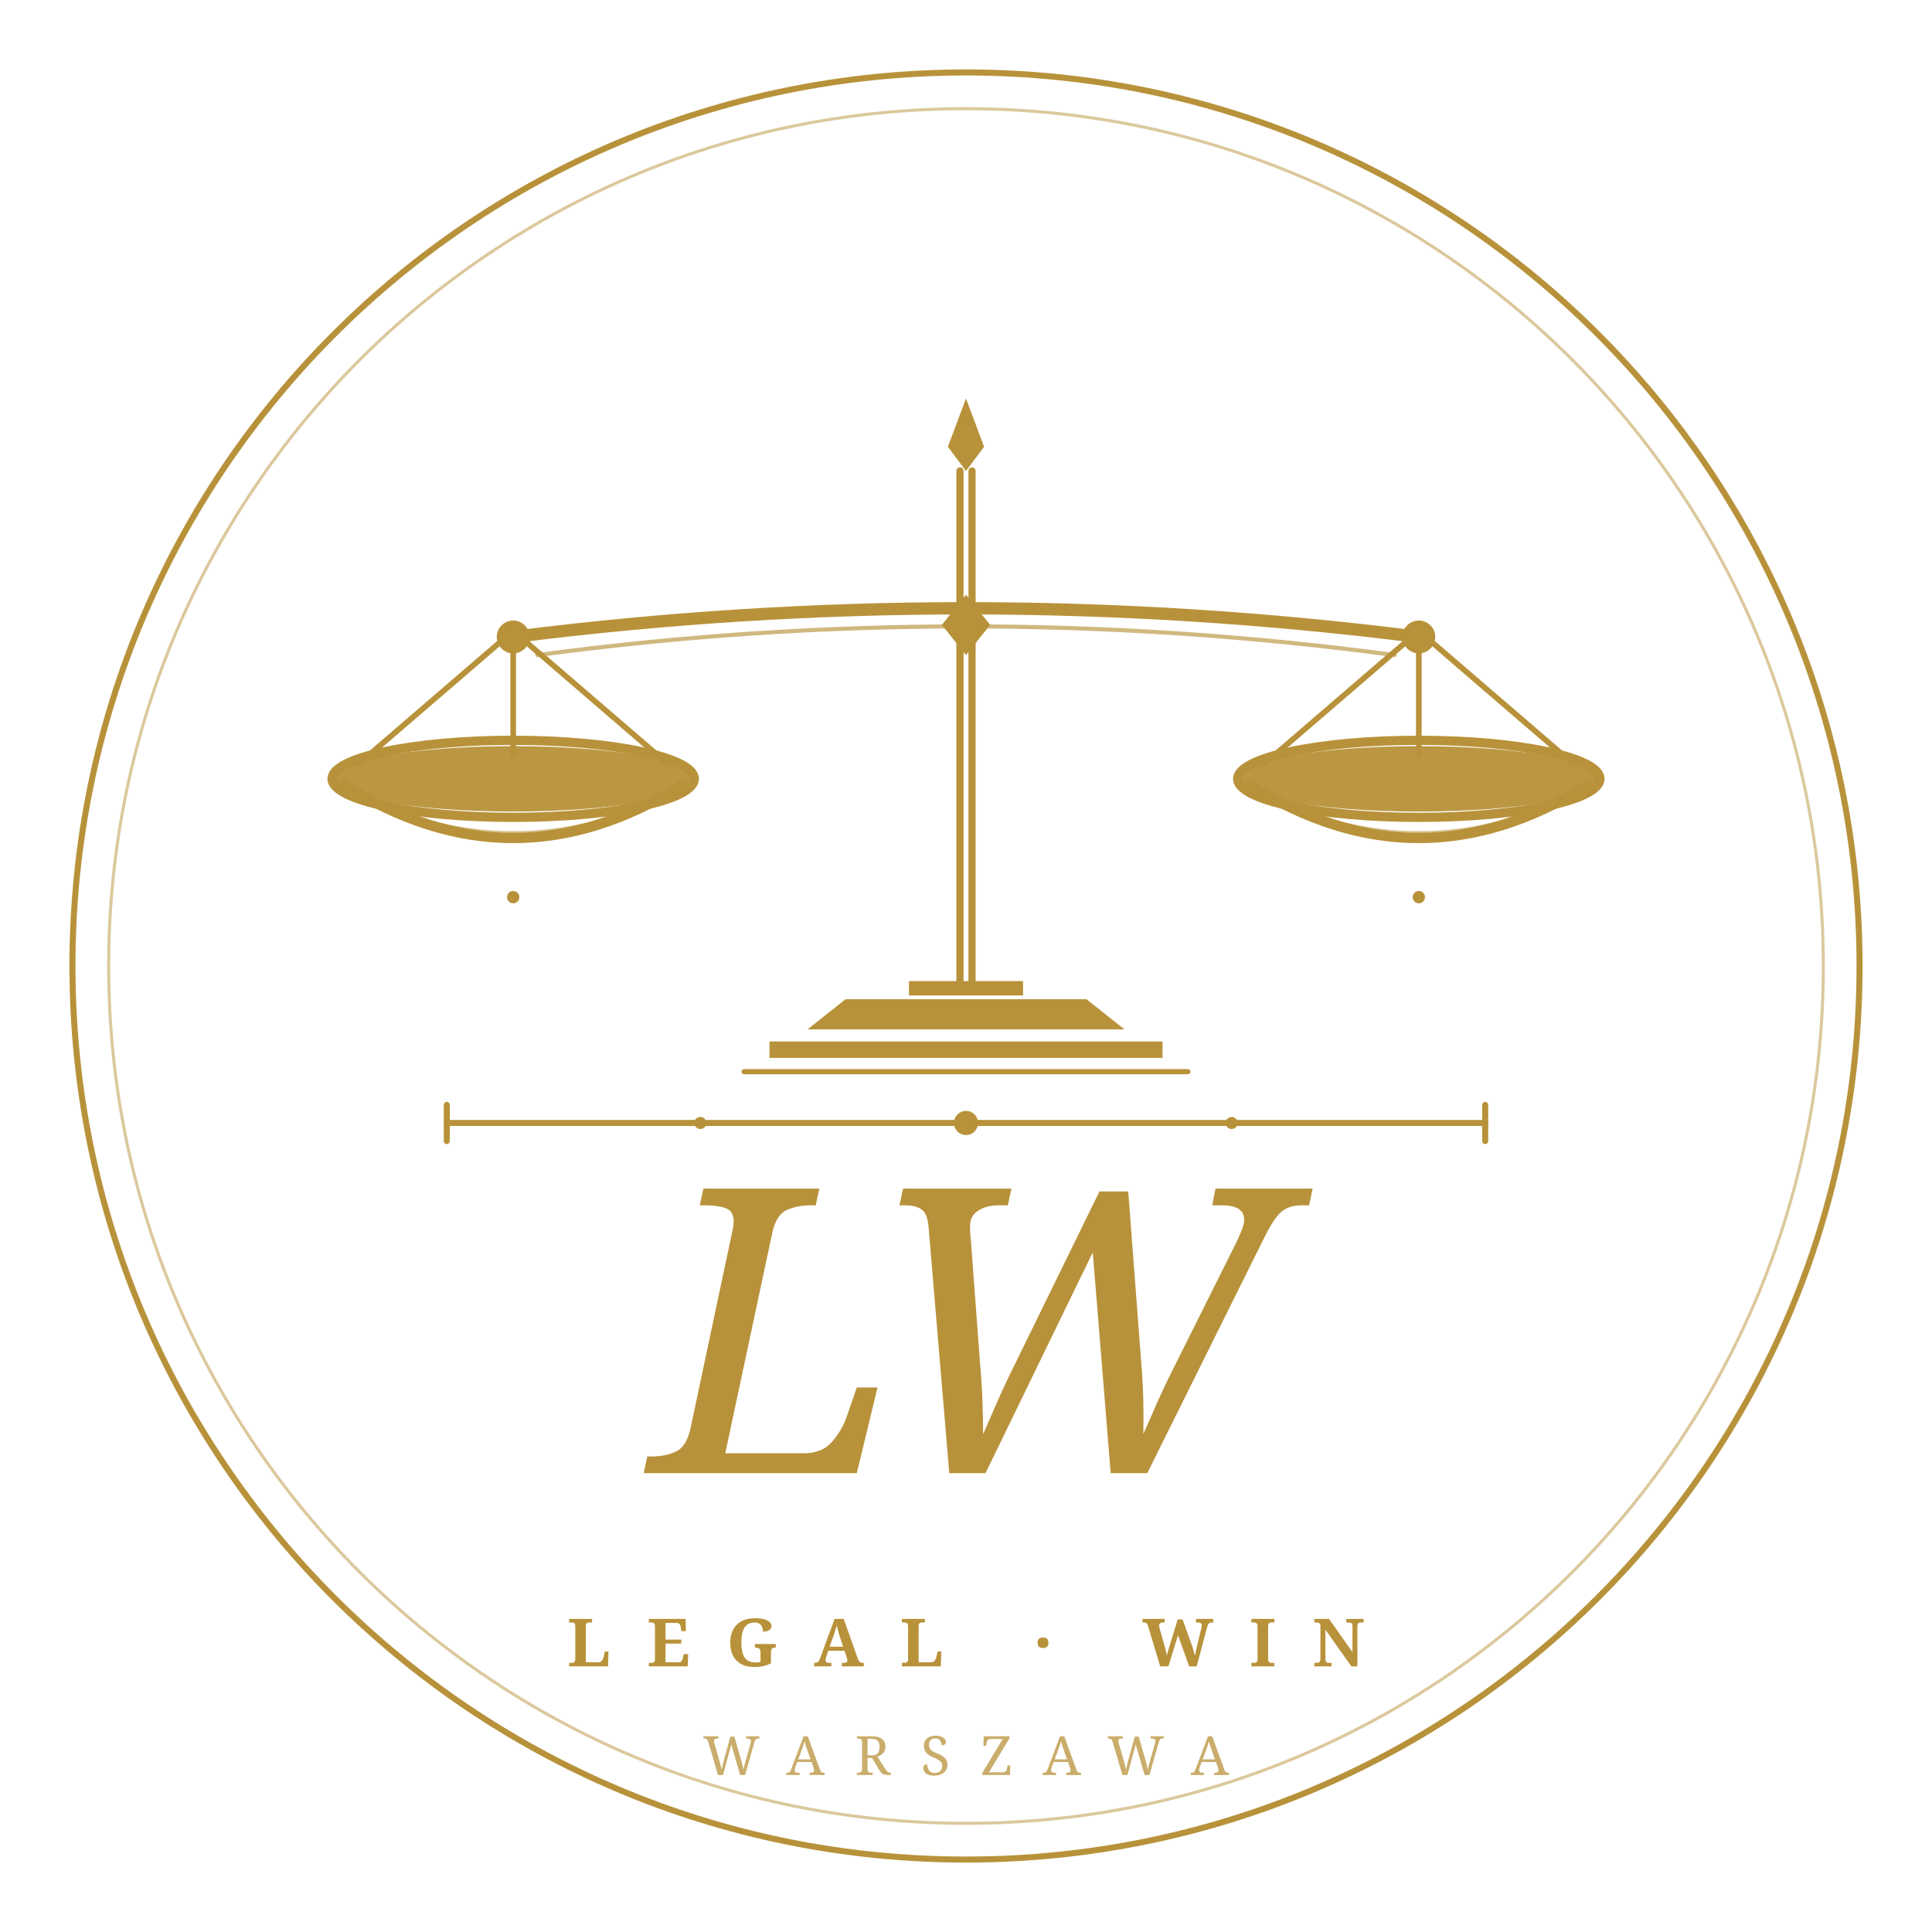
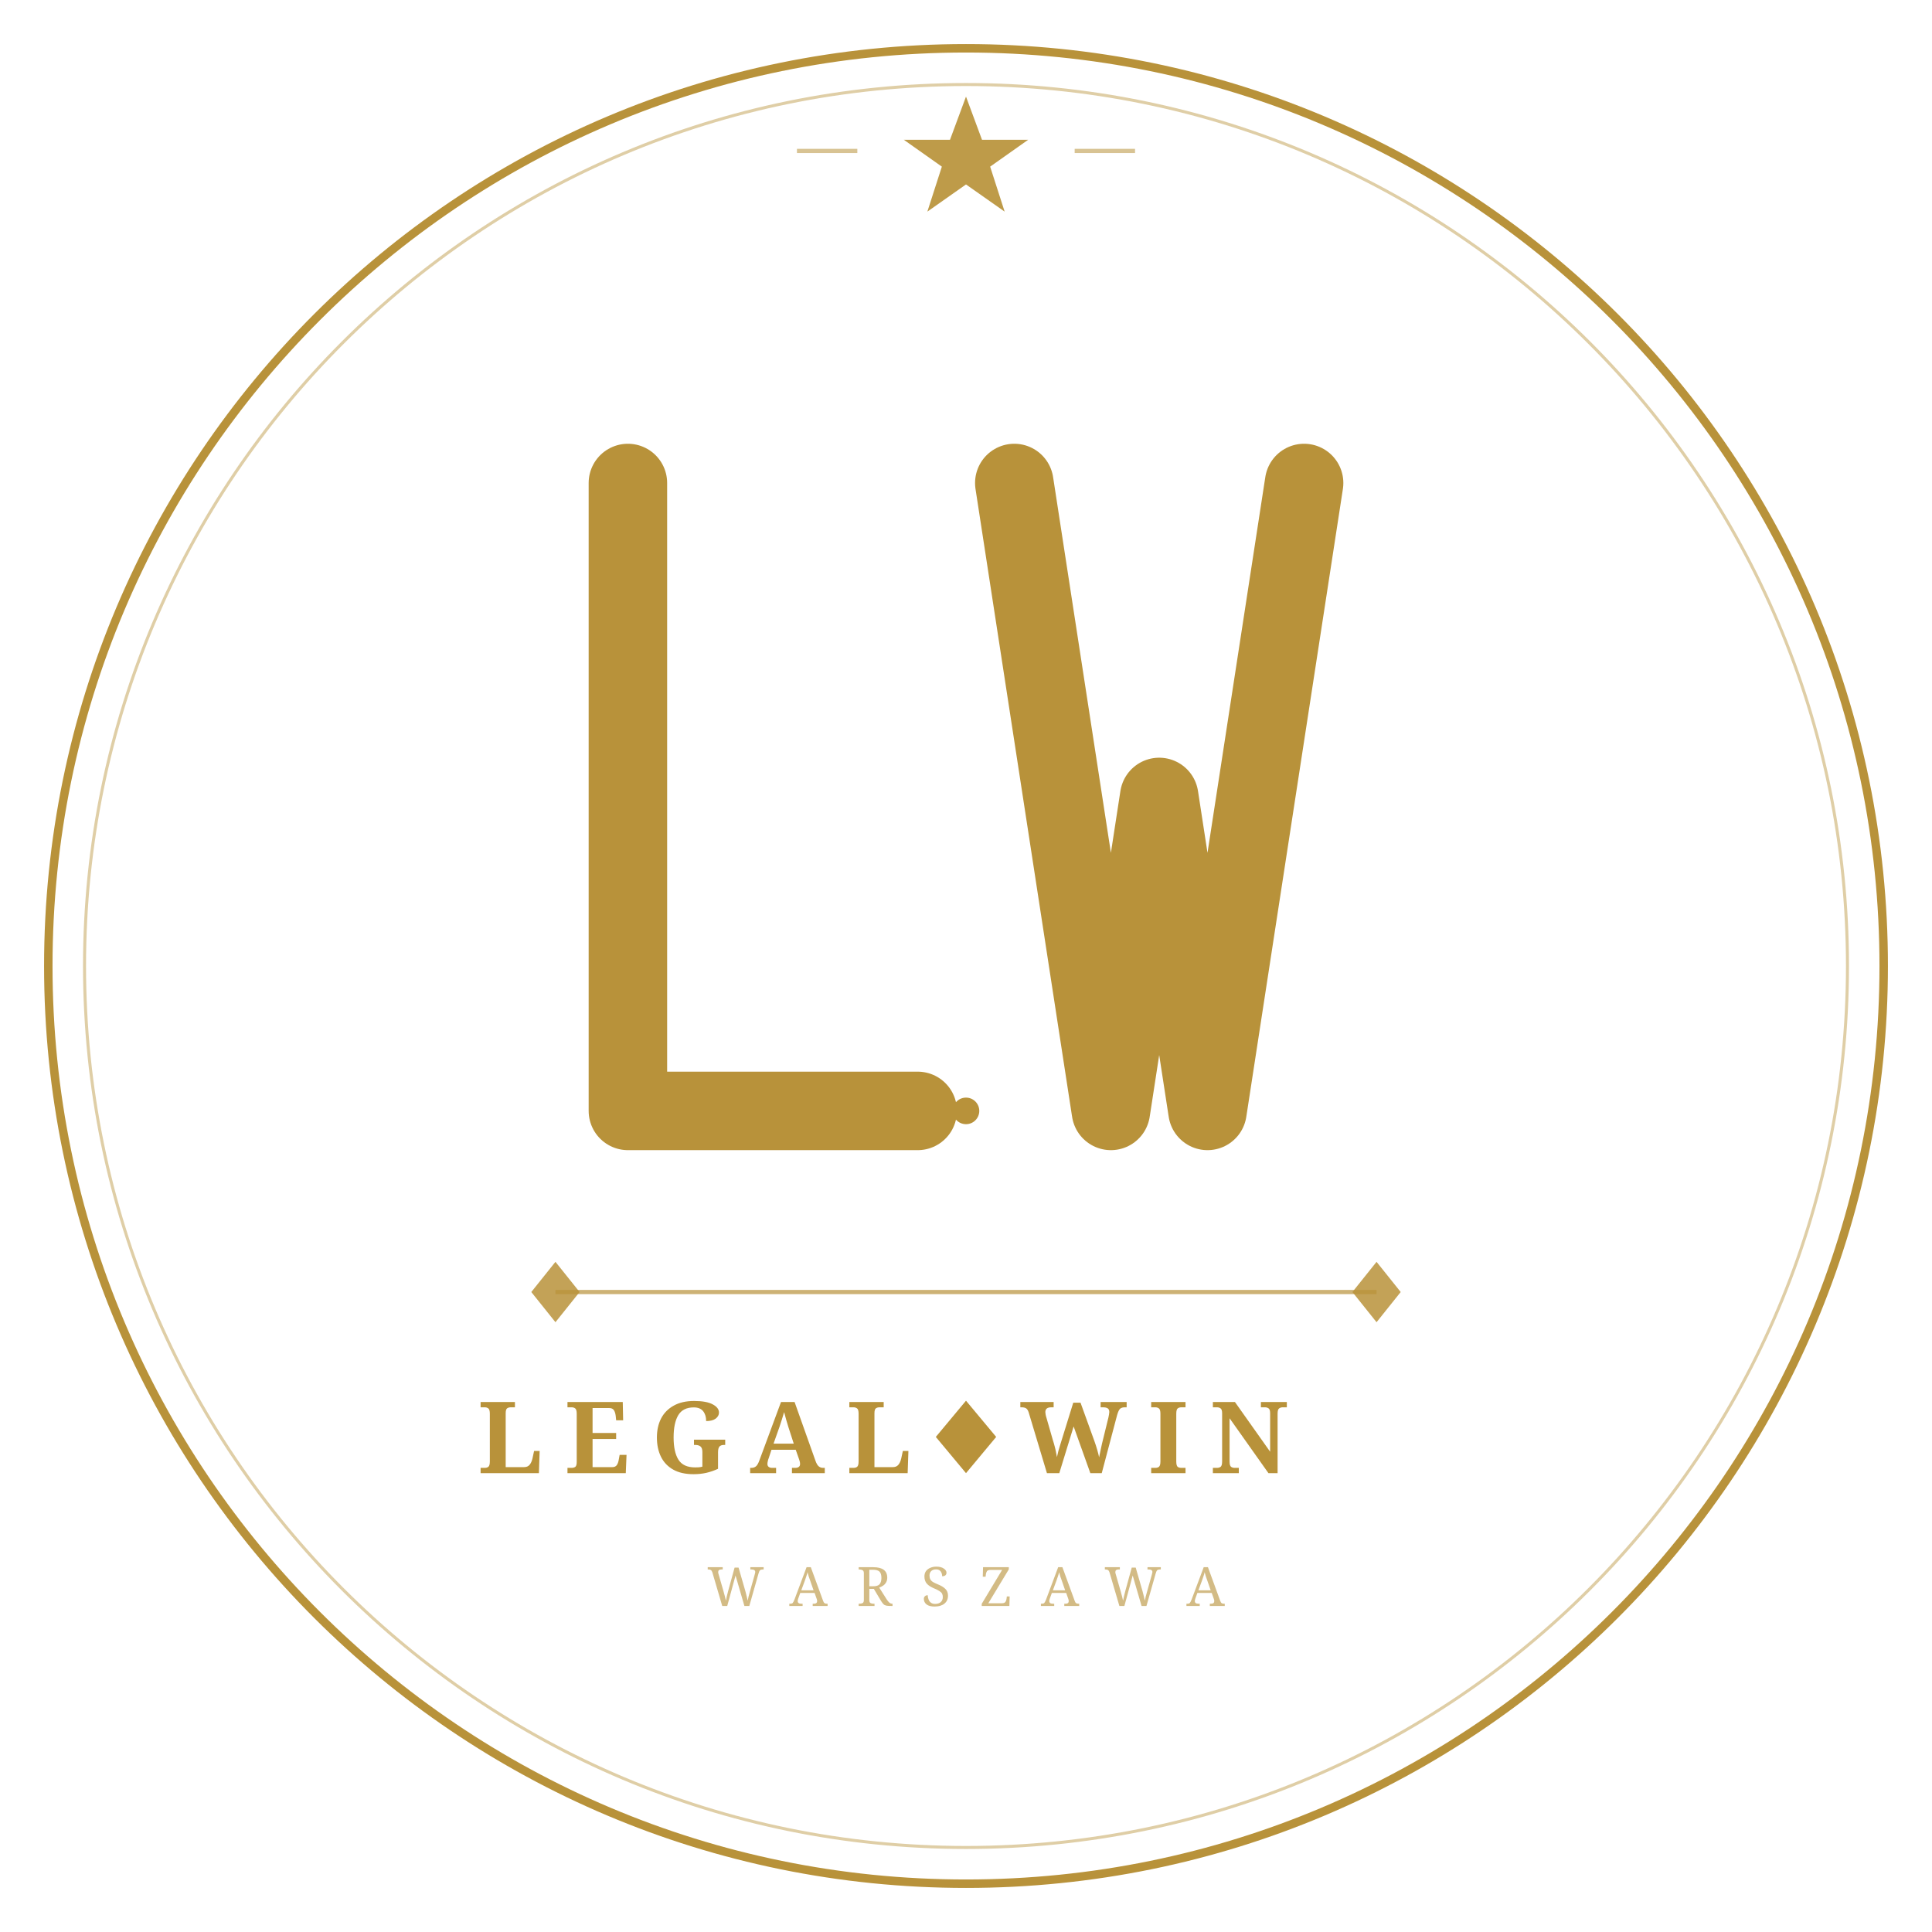
<svg xmlns="http://www.w3.org/2000/svg" viewBox="0 0 320 320" width="800" height="800">
-   <circle cx="160" cy="160" r="148" stroke="#B8923A" stroke-width="1" fill="none" />
-   <circle cx="160" cy="160" r="142" stroke="#B8923A" stroke-width="0.5" fill="none" opacity="0.5" />
-   <g stroke="#B8923A" fill="none" stroke-linecap="round" stroke-linejoin="round">
-     <path d="M 160 66 L 163 74 L 160 78 L 157 74 Z" fill="#B8923A" stroke="none" />
-     <circle cx="160" cy="74" r="1.53" fill="#B8923A" stroke="none" />
-     <line x1="159" y1="78" x2="159" y2="162.5" stroke-width="1.19" />
-     <line x1="161" y1="78" x2="161" y2="162.5" stroke-width="1.19" />
-     <path d="M 85 105.5 Q 160 96 235 105.5" stroke-width="2.04" />
-     <path d="M 89 108.5 Q 160 99 231 108.5" stroke-width="0.68" opacity="0.65" />
-     <path d="M 160 98.5 L 164 103.5 L 160 108.5 L 156 103.5 Z" fill="#B8923A" stroke="none" />
-     <circle cx="85" cy="105.5" r="2.72" fill="#B8923A" stroke="none" />
-     <circle cx="235" cy="105.5" r="2.72" fill="#B8923A" stroke="none" />
-     <line x1="85" y1="104.5" x2="59.5" y2="126.45" stroke-width="0.94" />
-     <line x1="85" y1="104.5" x2="85" y2="125.17" stroke-width="0.94" />
-     <line x1="85" y1="104.5" x2="110.5" y2="126.45" stroke-width="0.94" />
-     <line x1="235" y1="104.5" x2="260.5" y2="126.45" stroke-width="0.94" />
-     <line x1="235" y1="104.5" x2="235" y2="125.17" stroke-width="0.94" />
-     <line x1="235" y1="104.5" x2="209.5" y2="126.45" stroke-width="0.94" />
-     <g>
-       <ellipse cx="85" cy="129" rx="30" ry="6.38" stroke="#B8923A" stroke-width="1.53" fill="none" />
-       <ellipse cx="85" cy="129" rx="30" ry="5.42" fill="#B8923A" stroke="none" opacity="0.95" />
-       <path d="M 57 130 Q 85 147.6 113 130" stroke-width="1.7" stroke="#B8923A" fill="none" />
-       <path d="M 60 132 Q 85 144 110 132" stroke-width="0.68" stroke="#B8923A" fill="none" opacity="0.55" />
-       <circle cx="85" cy="148.6" r="1.02" fill="#B8923A" stroke="none" />
-     </g>
-     <g>
-       <ellipse cx="235" cy="129" rx="30" ry="6.38" stroke="#B8923A" stroke-width="1.53" fill="none" />
-       <ellipse cx="235" cy="129" rx="30" ry="5.42" fill="#B8923A" stroke="none" opacity="0.95" />
-       <path d="M 207 130 Q 235 147.6 263 130" stroke-width="1.7" stroke="#B8923A" fill="none" />
-       <path d="M 210 132 Q 235 144 260 132" stroke-width="0.68" stroke="#B8923A" fill="none" opacity="0.55" />
-       <circle cx="235" cy="148.6" r="1.02" fill="#B8923A" stroke="none" />
-     </g>
-     <rect x="150.55" y="162.5" width="18.9" height="2.38" fill="#B8923A" stroke="none" />
-     <path d="M 133.75 170.5 L 186.25 170.5 L 179.95 165.5 L 140.05 165.5 Z" fill="#B8923A" stroke="none" />
-     <rect x="127.45" y="172.5" width="65.1" height="2.72" fill="#B8923A" stroke="none" />
-     <line x1="123.25" y1="177.5" x2="196.75" y2="177.5" stroke-width="0.85" />
-   </g>
-   <g stroke="#B8923A" stroke-width="1" stroke-linecap="round">
-     <line x1="74" y1="186" x2="246" y2="186" />
-     <line x1="74" y1="183" x2="74" y2="189" />
-     <line x1="246" y1="183" x2="246" y2="189" />
-     <circle cx="160" cy="186" r="2" fill="#B8923A" stroke="none" />
-     <circle cx="116" cy="186" r="1" fill="#B8923A" stroke="none" />
-     <circle cx="204" cy="186" r="1" fill="#B8923A" stroke="none" />
-   </g>
-   <text x="160" y="244" text-anchor="middle" font-family="'Cormorant Garamond','Playfair Display',Georgia,serif" font-size="66" font-weight="500" font-style="italic" fill="#B8923A" letter-spacing="-2.64">LW</text>
-   <text x="160" y="276" text-anchor="middle" font-family="'Cormorant Garamond',Georgia,serif" font-size="11" font-weight="600" fill="#B8923A" letter-spacing="6">LEGAL · WIN</text>
-   <text x="160" y="294" text-anchor="middle" font-family="'Cormorant Garamond',Georgia,serif" font-size="9" fill="#B8923A" letter-spacing="5" opacity="0.75">WARSZAWA</text>
+   <circle cx="160" cy="160" r="152" stroke="#B8923A" stroke-width="1.4" fill="none" />
+   <circle cx="160" cy="160" r="146" stroke="#B8923A" stroke-width="0.5" fill="none" opacity="0.45" />
+   <path d="M160 16 L162.65 23.15 L170.3 23.15 L164.0 27.6 L166.4 35.05 L160 30.55 L153.6 35.05 L156.0 27.6 L149.7 23.15 L157.35 23.15 Z" fill="#B8923A" opacity="0.92" />
+   <line x1="132" y1="25" x2="142" y2="25" stroke="#B8923A" stroke-width="0.7" opacity="0.55" />
+   <line x1="178" y1="25" x2="188" y2="25" stroke="#B8923A" stroke-width="0.7" opacity="0.55" />
+   <path d="M 104 80 L 104 184 L 152 184" stroke="#B8923A" stroke-width="13" fill="none" stroke-linecap="round" stroke-linejoin="round" />
+   <path d="M 168 80 L 184 184 L 192 132 L 200 184 L 216 80" stroke="#B8923A" stroke-width="13" fill="none" stroke-linecap="round" stroke-linejoin="round" />
+   <circle cx="160" cy="184" r="2.2" fill="#B8923A" />
+   <line x1="92" y1="214" x2="228" y2="214" stroke="#B8923A" stroke-width="0.7" opacity="0.7" />
+   <path d="M88 214 L92 209 L96 214 L92 219 Z" fill="#B8923A" opacity="0.85" />
+   <path d="M224 214 L228 209 L232 214 L228 219 Z" fill="#B8923A" opacity="0.85" />
+   <text x="151" y="244" text-anchor="end" font-family="'Fraunces','Cormorant Garamond','Playfair Display',Georgia,serif" font-size="16.5" font-weight="600" fill="#B8923A" letter-spacing="3.6">LEGAL</text>
+   <path d="M155 238 L160 232 L165 238 L160 244 Z" fill="#B8923A" />
+   <text x="169" y="244" text-anchor="start" font-family="'Fraunces','Cormorant Garamond','Playfair Display',Georgia,serif" font-size="16.5" font-weight="600" fill="#B8923A" letter-spacing="3.6">WIN</text>
+   <text x="160" y="266" text-anchor="middle" font-family="'Fraunces','Cormorant Garamond',Georgia,serif" font-size="9" font-weight="500" fill="#B8923A" letter-spacing="4.8" opacity="0.62">WARSZAWA</text>
</svg>
